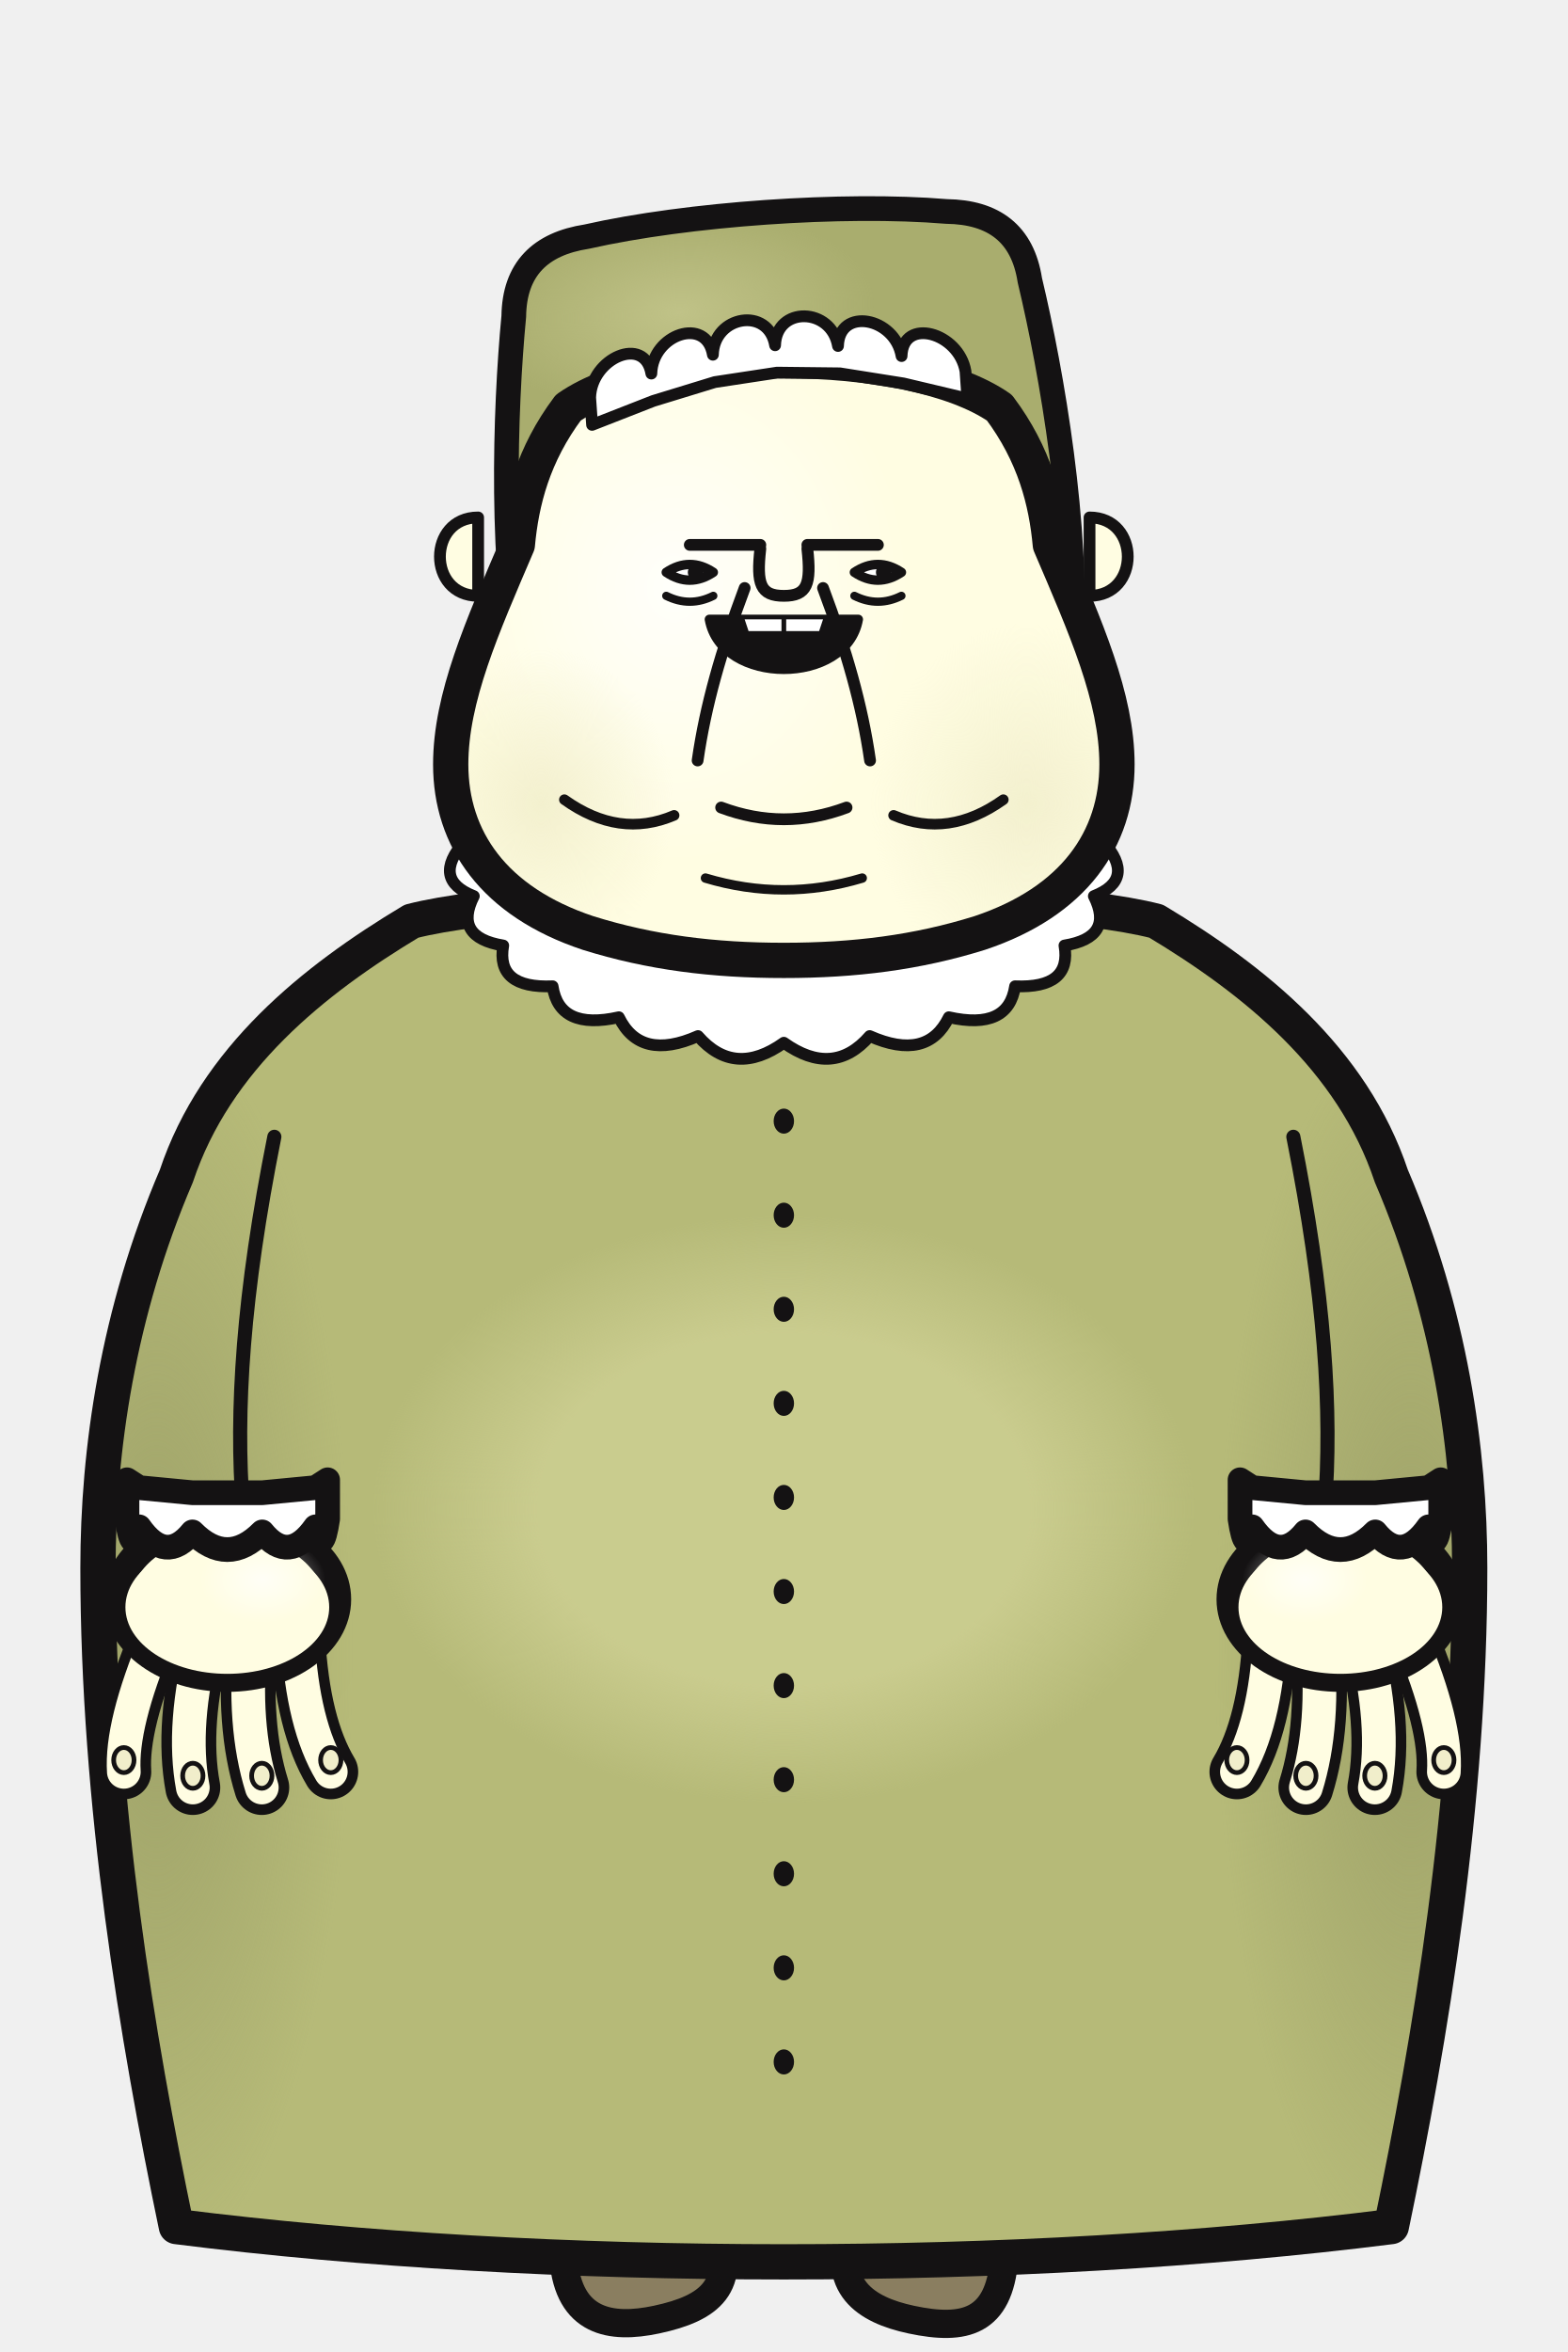
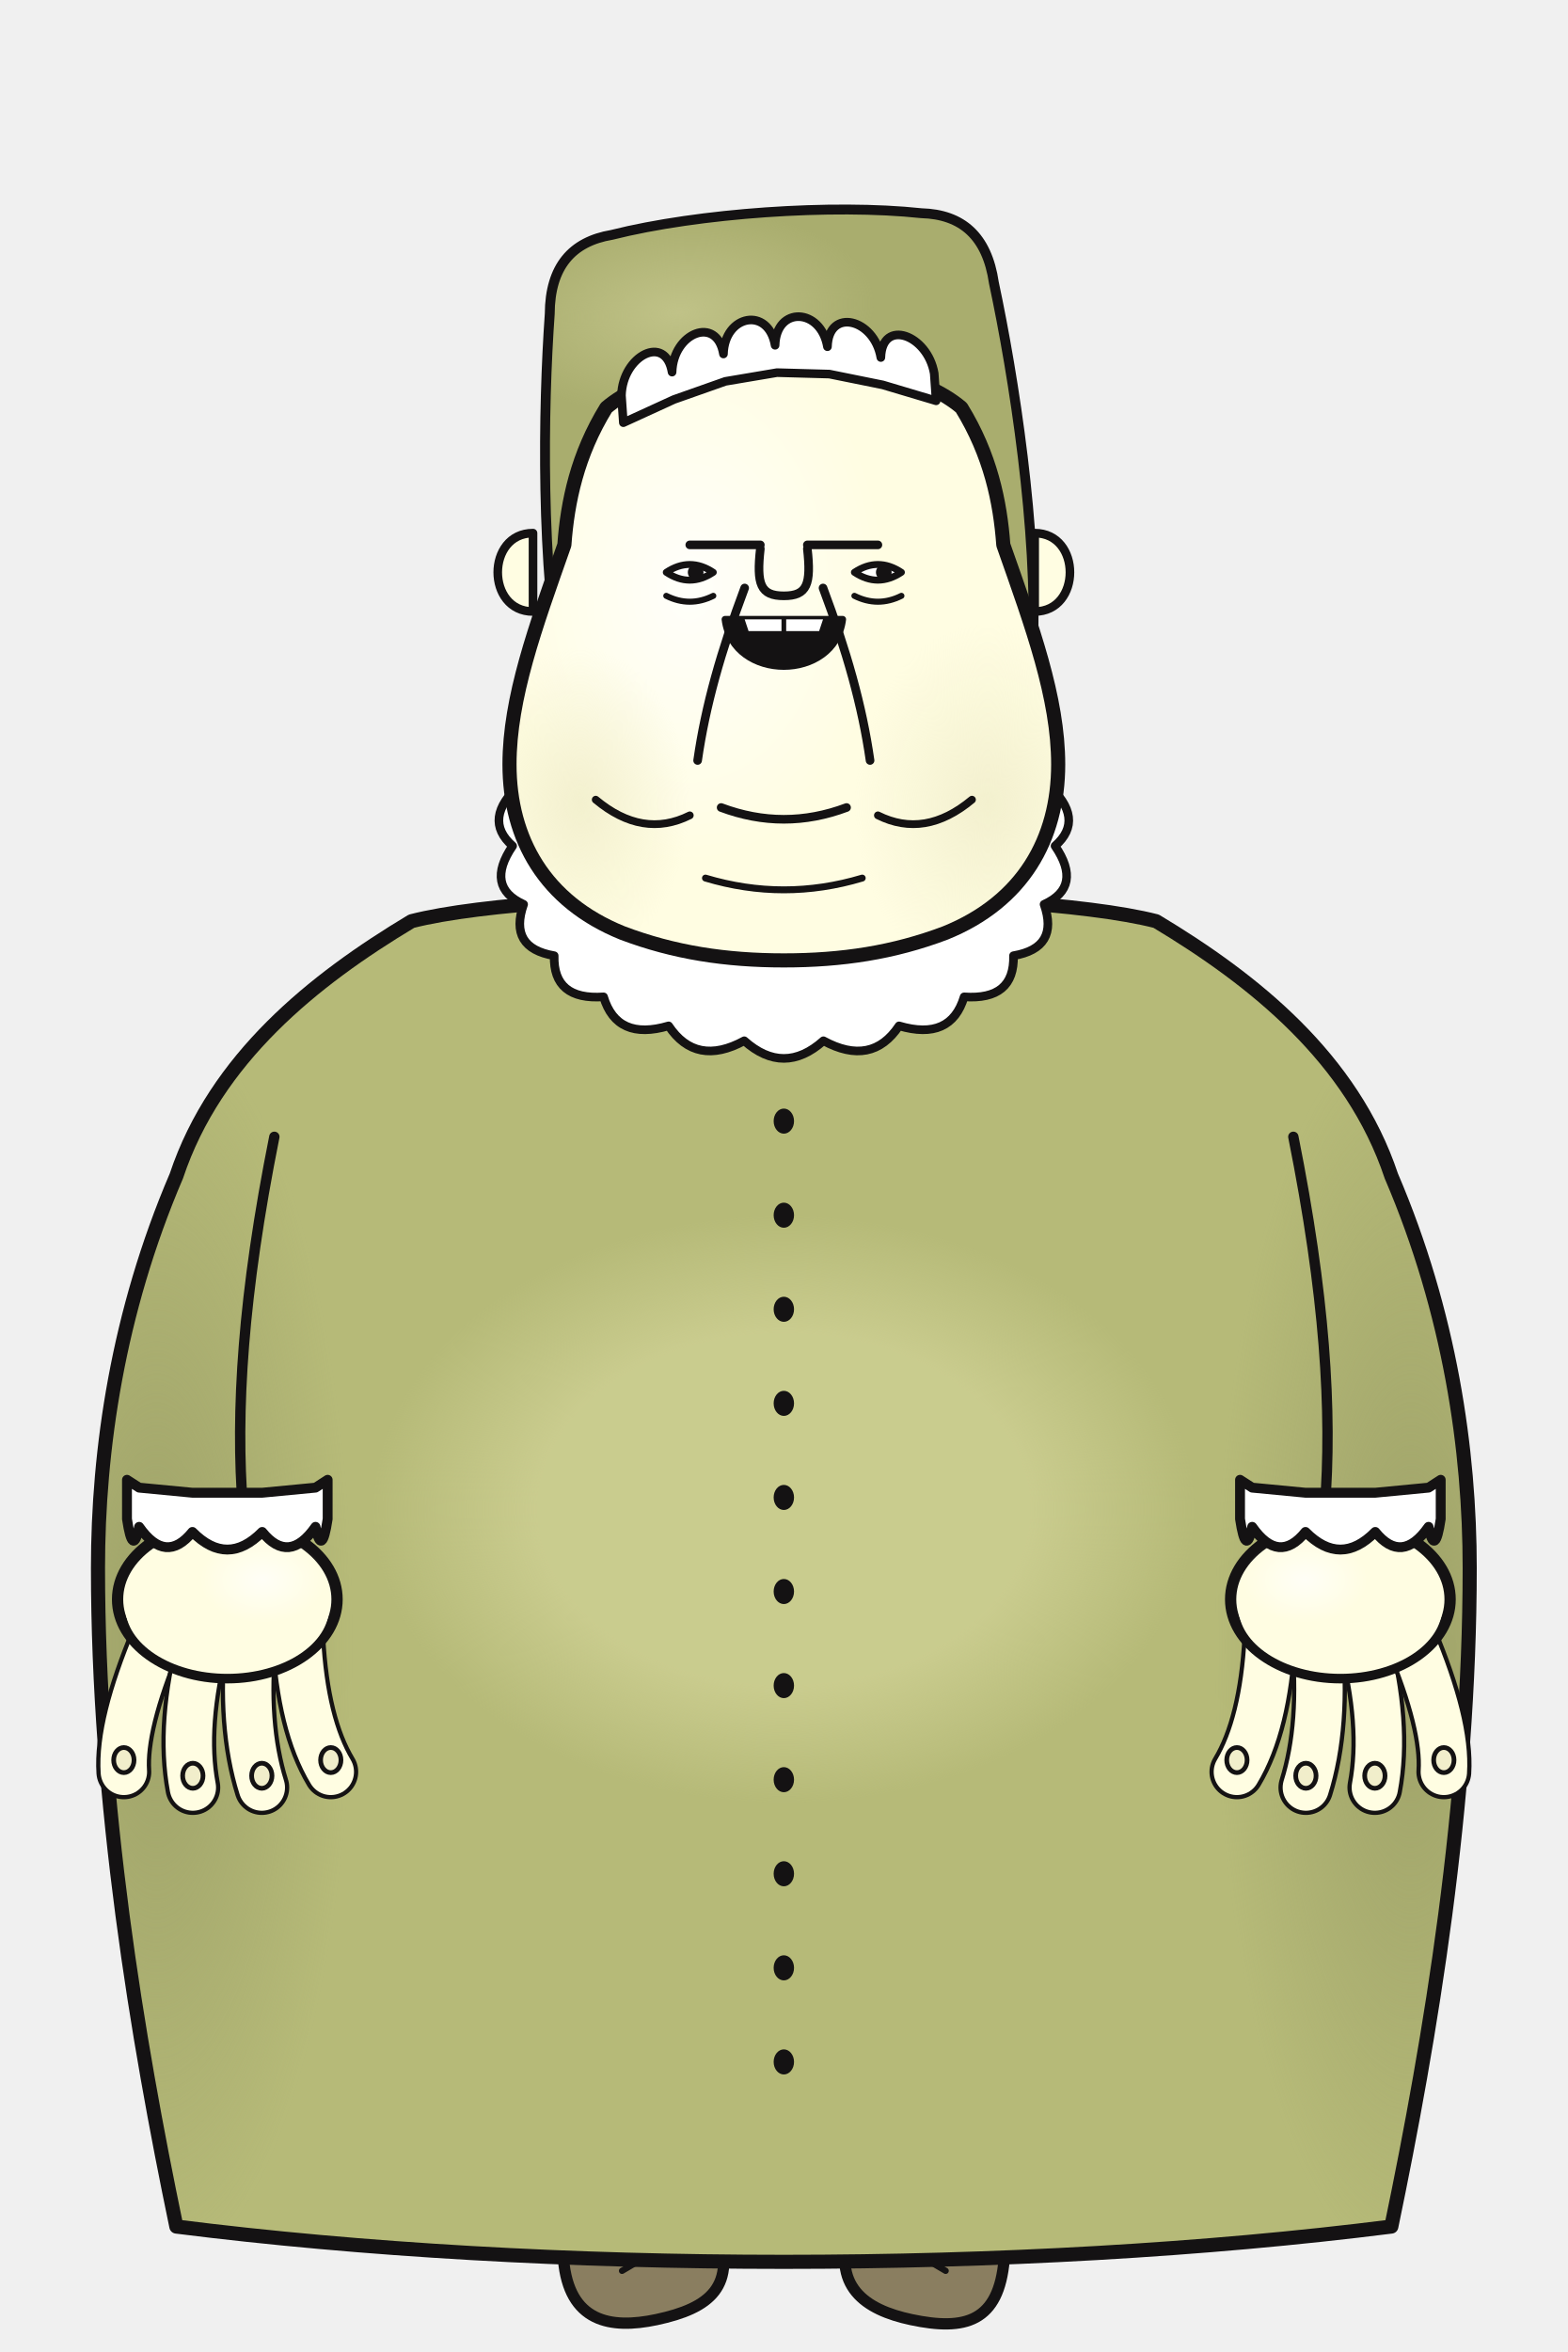
<svg xmlns="http://www.w3.org/2000/svg" width="800" height="1200" viewBox="0 0 400 600">
  <defs>
    <radialGradient id="g1">
      <stop offset="0" stop-color="#CDCF92" stop-opacity="0.85" />
      <stop offset="0.6" stop-color="#CDCF92" stop-opacity="0.85" />
      <stop offset="1" stop-color="#CDCF92" stop-opacity="0" />
    </radialGradient>
    <clipPath id="s1">
      <path d="M105,235 C80,250 55,270 45,300 C30,335 25,370 25,400 C25,460 35,520 45,568 C140,580 260,580 355,568 C365,520 375,460 375,400 C375,370 370,335 355,300 C345,270 320,250 295,235 C260,226 140,226 105,235 Z" />
    </clipPath>
    <radialGradient id="g2">
      <stop offset="0" stop-color="#9A9E66" stop-opacity="0.85" />
      <stop offset="0.0" stop-color="#9A9E66" stop-opacity="0.85" />
      <stop offset="1" stop-color="#9A9E66" stop-opacity="0" />
    </radialGradient>
    <clipPath id="s2">
      <path d="M105,235 C80,250 55,270 45,300 C30,335 25,370 25,400 C25,460 35,520 45,568 C140,580 260,580 355,568 C365,520 375,460 375,400 C375,370 370,335 355,300 C345,270 320,250 295,235 C260,226 140,226 105,235 Z" />
    </clipPath>
    <radialGradient id="g3">
      <stop offset="0" stop-color="#9A9E66" stop-opacity="0.85" />
      <stop offset="0.0" stop-color="#9A9E66" stop-opacity="0.85" />
      <stop offset="1" stop-color="#9A9E66" stop-opacity="0" />
    </radialGradient>
    <clipPath id="s3">
      <path d="M105,235 C80,250 55,270 45,300 C30,335 25,370 25,400 C25,460 35,520 45,568 C140,580 260,580 355,568 C365,520 375,460 375,400 C375,370 370,335 355,300 C345,270 320,250 295,235 C260,226 140,226 105,235 Z" />
    </clipPath>
    <radialGradient id="g4">
      <stop offset="0" stop-color="#FFFFFF" stop-opacity="0.7" />
      <stop offset="0.0" stop-color="#FFFFFF" stop-opacity="0.7" />
      <stop offset="1" stop-color="#FFFFFF" stop-opacity="0" />
    </radialGradient>
    <clipPath id="s4">
      <path d="M30,388 L86,388 L86,428 L30,428 Z" />
    </clipPath>
    <radialGradient id="g5">
      <stop offset="0" stop-color="#FFFFFF" stop-opacity="0.7" />
      <stop offset="0.0" stop-color="#FFFFFF" stop-opacity="0.7" />
      <stop offset="1" stop-color="#FFFFFF" stop-opacity="0" />
    </radialGradient>
    <clipPath id="s5">
      <path d="M314,388 L370,388 L370,428 L314,428 Z" />
    </clipPath>
    <radialGradient id="g6">
      <stop offset="0" stop-color="#C4C68C" stop-opacity="0.85" />
      <stop offset="0.0" stop-color="#C4C68C" stop-opacity="0.85" />
      <stop offset="1" stop-color="#C4C68C" stop-opacity="0" />
    </radialGradient>
    <clipPath id="s6">
-       <path d="M130,170 C126,140 130,100 134,76 C135,64 142,58 154,57 C180,53 220,53 246,57 C258,58 265,64 266,76 C270,100 274,140 270,170 Z" />
+       <path d="M139.8,170 C136.4,140 139.8,100 143.2,76 C144.1,64 150.1,58 160.4,57 C182.8,53 217.2,53 239.6,57 C249.9,58 255.9,64 256.8,76 C260.2,100 263.6,140 260.2,170 Z" />
    </clipPath>
    <radialGradient id="g7">
      <stop offset="0" stop-color="#FFFFFF" stop-opacity="0.85" />
      <stop offset="0.0" stop-color="#FFFFFF" stop-opacity="0.85" />
      <stop offset="1" stop-color="#FFFFFF" stop-opacity="0" />
    </radialGradient>
    <clipPath id="s7">
-       <path d="M145,104 C168,88 232,88 255,104 C264,116 267,128 268,139 C277,160 285,178 285,195 C285,214 274,230 250,238 C234,243 218,245 200,245 C182,245 166,243 150,238 C126,230 115,214 115,195 C115,178 123,160 132,139 C133,128 136,116 145,104 Z" />
+       <path d="M154.7,104 C173.6,88 226.4,88 245.3,104 C252.7,116 255.2,128 256.0,139 C263.4,160 270.0,178 270.0,195 C270.0,214 261.0,230 241.2,238 C228.0,243 214.8,245 200.0,245 C185.2,245 172.0,243 158.8,238 C139.0,230 130.0,214 130.0,195 C130.0,178 136.6,160 144.0,139 C144.8,128 147.3,116 154.7,104 Z" />
    </clipPath>
    <radialGradient id="g8">
      <stop offset="0" stop-color="#F1EECB" stop-opacity="0.85" />
      <stop offset="0.0" stop-color="#F1EECB" stop-opacity="0.85" />
      <stop offset="1" stop-color="#F1EECB" stop-opacity="0" />
    </radialGradient>
    <clipPath id="s8">
-       <path d="M145,104 C168,88 232,88 255,104 C264,116 267,128 268,139 C277,160 285,178 285,195 C285,214 274,230 250,238 C234,243 218,245 200,245 C182,245 166,243 150,238 C126,230 115,214 115,195 C115,178 123,160 132,139 C133,128 136,116 145,104 Z" />
+       <path d="M154.7,104 C173.6,88 226.4,88 245.3,104 C252.7,116 255.2,128 256.0,139 C263.4,160 270.0,178 270.0,195 C270.0,214 261.0,230 241.2,238 C228.0,243 214.8,245 200.0,245 C185.2,245 172.0,243 158.8,238 C139.0,230 130.0,214 130.0,195 C130.0,178 136.6,160 144.0,139 C144.8,128 147.3,116 154.7,104 Z" />
    </clipPath>
    <radialGradient id="g9">
      <stop offset="0" stop-color="#F1EECB" stop-opacity="0.85" />
      <stop offset="0.0" stop-color="#F1EECB" stop-opacity="0.85" />
      <stop offset="1" stop-color="#F1EECB" stop-opacity="0" />
    </radialGradient>
    <clipPath id="s9">
-       <path d="M145,104 C168,88 232,88 255,104 C264,116 267,128 268,139 C277,160 285,178 285,195 C285,214 274,230 250,238 C234,243 218,245 200,245 C182,245 166,243 150,238 C126,230 115,214 115,195 C115,178 123,160 132,139 C133,128 136,116 145,104 Z" />
+       <path d="M154.7,104 C173.6,88 226.4,88 245.3,104 C252.7,116 255.2,128 256.0,139 C263.4,160 270.0,178 270.0,195 C270.0,214 261.0,230 241.2,238 C228.0,243 214.8,245 200.0,245 C185.2,245 172.0,243 158.8,238 C139.0,230 130.0,214 130.0,195 C130.0,178 136.6,160 144.0,139 C144.8,128 147.3,116 154.7,104 Z" />
    </clipPath>
  </defs>
-   <path d="M150,540 L180,540 L180,574 L150,574 Z" fill="#C2BF96" stroke="#141213" stroke-width="5.4" stroke-linejoin="round" stroke-linecap="round" />
+   <path d="M150,540 L180,540 L180,574 L150,574 Z" fill="#C2BF96" stroke="#141213" stroke-width="2.16" stroke-linejoin="round" stroke-linecap="round" />
  <g transform="rotate(-12 165 580)">
-     <path d="M145,572 C143,588 153,592 165,592 C179,592 187,588 185,572 C173,566 157,566 145,572 Z" fill="#8A7E60" stroke="#141213" stroke-width="7.2" stroke-linejoin="round" stroke-linecap="round" />
+     <path d="M145,572 C143,588 153,592 165,592 C179,592 187,588 185,572 C173,566 157,566 145,572 Z" fill="#8A7E60" stroke="#141213" stroke-width="2.88" stroke-linejoin="round" stroke-linecap="round" />
    <path d="M159,574 L171,578 M171,574 L159,578" fill="none" stroke="#141213" stroke-width="1.6" stroke-linejoin="round" stroke-linecap="round" />
  </g>
-   <path d="M220,540 L250,540 L250,574 L220,574 Z" fill="#C2BF96" stroke="#141213" stroke-width="5.4" stroke-linejoin="round" stroke-linecap="round" />
+   <path d="M220,540 L250,540 L250,574 L220,574 Z" fill="#C2BF96" stroke="#141213" stroke-width="2.16" stroke-linejoin="round" stroke-linecap="round" />
  <g transform="rotate(12 235 580)">
-     <path d="M215,572 C213,588 223,592 235,592 C249,592 257,588 255,572 C243,566 227,566 215,572 Z" fill="#8A7E60" stroke="#141213" stroke-width="7.2" stroke-linejoin="round" stroke-linecap="round" />
+     <path d="M215,572 C213,588 223,592 235,592 C249,592 257,588 255,572 C243,566 227,566 215,572 Z" fill="#8A7E60" stroke="#141213" stroke-width="2.88" stroke-linejoin="round" stroke-linecap="round" />
    <path d="M229,574 L241,578 M241,574 L229,578" fill="none" stroke="#141213" stroke-width="1.6" stroke-linejoin="round" stroke-linecap="round" />
  </g>
  <path d="M105,235 C80,250 55,270 45,300 C30,335 25,370 25,400 C25,460 35,520 45,568 C140,580 260,580 355,568 C365,520 375,460 375,400 C375,370 370,335 355,300 C345,270 320,250 295,235 C260,226 140,226 105,235 Z" fill="#B6BA78" />
  <g clip-path="url(#s1)">
    <ellipse cx="200" cy="385" rx="105" ry="75" fill="url(#g1)" />
  </g>
  <g clip-path="url(#s2)">
    <ellipse cx="40" cy="420" rx="50" ry="160" fill="url(#g2)" />
  </g>
  <g clip-path="url(#s3)">
    <ellipse cx="360" cy="420" rx="50" ry="160" fill="url(#g3)" />
  </g>
-   <path d="M105,235 C80,250 55,270 45,300 C30,335 25,370 25,400 C25,460 35,520 45,568 C140,580 260,580 355,568 C365,520 375,460 375,400 C375,370 370,335 355,300 C345,270 320,250 295,235 C260,226 140,226 105,235 Z" fill="none" stroke="#141213" stroke-width="9.0" stroke-linejoin="round" stroke-linecap="round" />
+   <path d="M105,235 C80,250 55,270 45,300 C30,335 25,370 25,400 C25,460 35,520 45,568 C140,580 260,580 355,568 C365,520 375,460 375,400 C375,370 370,335 355,300 C345,270 320,250 295,235 C260,226 140,226 105,235 Z" fill="none" stroke="#141213" stroke-width="3.6" stroke-linejoin="round" stroke-linecap="round" />
  <ellipse cx="200.0" cy="262.0" rx="2.6" ry="3.2" fill="#141213" />
  <ellipse cx="200.0" cy="286.0" rx="2.6" ry="3.2" fill="#141213" />
  <ellipse cx="200.0" cy="310.0" rx="2.6" ry="3.2" fill="#141213" />
  <ellipse cx="200.0" cy="334.0" rx="2.6" ry="3.2" fill="#141213" />
  <ellipse cx="200.0" cy="358.0" rx="2.6" ry="3.2" fill="#141213" />
  <ellipse cx="200.0" cy="382.0" rx="2.6" ry="3.2" fill="#141213" />
  <ellipse cx="200.0" cy="406.0" rx="2.6" ry="3.2" fill="#141213" />
  <ellipse cx="200.0" cy="430.0" rx="2.6" ry="3.2" fill="#141213" />
  <ellipse cx="200.0" cy="454.0" rx="2.6" ry="3.2" fill="#141213" />
  <ellipse cx="200.0" cy="478.0" rx="2.6" ry="3.2" fill="#141213" />
  <ellipse cx="200.0" cy="502.0" rx="2.6" ry="3.2" fill="#141213" />
  <ellipse cx="200.0" cy="526.0" rx="2.6" ry="3.2" fill="#141213" />
-   <path d="M70,290 C62,330 60,360 62,385 M330,290 C338,330 340,360 338,385" fill="none" stroke="#141213" stroke-width="3.6" stroke-linejoin="round" stroke-linecap="round" />
+   <path d="M70,290 C62,330 60,360 62,385 M330,290 C338,330 340,360 338,385" fill="none" stroke="#141213" stroke-width="2.64" stroke-linejoin="round" stroke-linecap="round" />
  <path d="M40.0,418 Q30.8,440 31.6,452.0" fill="none" stroke="#141213" stroke-width="14" stroke-linejoin="round" stroke-linecap="round" />
-   <path d="M40.0,418 Q30.8,440 31.6,452.0" fill="none" stroke="#FFFDE2" stroke-width="8.6" stroke-linejoin="round" stroke-linecap="round" />
+   <path d="M40.0,418 Q30.8,440 31.6,452.0" fill="none" stroke="#FFFDE2" stroke-width="11.84" stroke-linejoin="round" stroke-linecap="round" />
  <ellipse cx="31.6" cy="449.0" rx="2.6" ry="3.2" fill="#F1EECB" stroke="#141213" stroke-width="1.2" />
  <path d="M52.0,418 Q46.2,440 49.2,456.0" fill="none" stroke="#141213" stroke-width="14" stroke-linejoin="round" stroke-linecap="round" />
-   <path d="M52.0,418 Q46.2,440 49.2,456.0" fill="none" stroke="#FFFDE2" stroke-width="8.6" stroke-linejoin="round" stroke-linecap="round" />
+   <path d="M52.0,418 Q46.2,440 49.2,456.0" fill="none" stroke="#FFFDE2" stroke-width="11.84" stroke-linejoin="round" stroke-linecap="round" />
  <ellipse cx="49.2" cy="453.0" rx="2.6" ry="3.2" fill="#F1EECB" stroke="#141213" stroke-width="1.2" />
  <path d="M64.0,418 Q61.8,440 66.8,456.0" fill="none" stroke="#141213" stroke-width="14" stroke-linejoin="round" stroke-linecap="round" />
-   <path d="M64.0,418 Q61.8,440 66.8,456.0" fill="none" stroke="#FFFDE2" stroke-width="8.6" stroke-linejoin="round" stroke-linecap="round" />
+   <path d="M64.0,418 Q61.8,440 66.8,456.0" fill="none" stroke="#FFFDE2" stroke-width="11.84" stroke-linejoin="round" stroke-linecap="round" />
  <ellipse cx="66.8" cy="453.0" rx="2.6" ry="3.2" fill="#F1EECB" stroke="#141213" stroke-width="1.2" />
  <path d="M76.0,418 Q77.2,440 84.4,452.0" fill="none" stroke="#141213" stroke-width="14" stroke-linejoin="round" stroke-linecap="round" />
-   <path d="M76.0,418 Q77.2,440 84.4,452.0" fill="none" stroke="#FFFDE2" stroke-width="8.6" stroke-linejoin="round" stroke-linecap="round" />
+   <path d="M76.0,418 Q77.2,440 84.4,452.0" fill="none" stroke="#FFFDE2" stroke-width="11.84" stroke-linejoin="round" stroke-linecap="round" />
  <ellipse cx="84.4" cy="449.0" rx="2.6" ry="3.2" fill="#F1EECB" stroke="#141213" stroke-width="1.2" />
-   <ellipse cx="58.0" cy="408.0" rx="28.0" ry="20.0" fill="#FFFDE2" stroke="#141213" stroke-width="7.2" />
+   <ellipse cx="58.0" cy="408.0" rx="28.0" ry="20.0" fill="#FFFDE2" stroke="#141213" stroke-width="2.88" />
  <ellipse cx="58.0" cy="410.0" rx="26.0" ry="17.0" fill="#FFFDE2" />
  <g clip-path="url(#s4)">
    <ellipse cx="67" cy="403" rx="16" ry="11" fill="url(#g4)" />
  </g>
-   <path d="M32.4,377.5 L35.5,379.5 L49.1,380.8 L66.9,380.8 L80.5,379.5 L83.6,377.5 L83.6,387.5 Q82.1,397.5 80.5,389.5 Q73.7,399.2 66.9,390.8 Q58.0,399.8 49.1,390.8 Q42.3,399.2 35.5,389.5 Q33.9,397.5 32.4,387.5 Z" fill="#FFFFFF" stroke="#141213" stroke-width="6.3" stroke-linejoin="round" stroke-linecap="round" />
+   <path d="M32.4,377.5 L35.5,379.5 L49.1,380.8 L66.9,380.8 L80.5,379.5 L83.6,377.5 L83.6,387.5 Q82.1,397.5 80.5,389.5 Q73.7,399.2 66.9,390.8 Q58.0,399.8 49.1,390.8 Q42.3,399.2 35.5,389.5 Q33.9,397.5 32.4,387.5 Z" fill="#FFFFFF" stroke="#141213" stroke-width="2.52" stroke-linejoin="round" stroke-linecap="round" />
  <path d="M324.0,418 Q322.8,440 315.6,452.0" fill="none" stroke="#141213" stroke-width="14" stroke-linejoin="round" stroke-linecap="round" />
-   <path d="M324.0,418 Q322.8,440 315.6,452.0" fill="none" stroke="#FFFDE2" stroke-width="8.6" stroke-linejoin="round" stroke-linecap="round" />
+   <path d="M324.0,418 Q322.8,440 315.6,452.0" fill="none" stroke="#FFFDE2" stroke-width="11.84" stroke-linejoin="round" stroke-linecap="round" />
  <ellipse cx="315.6" cy="449.0" rx="2.6" ry="3.2" fill="#F1EECB" stroke="#141213" stroke-width="1.2" />
  <path d="M336.0,418 Q338.2,440 333.2,456.0" fill="none" stroke="#141213" stroke-width="14" stroke-linejoin="round" stroke-linecap="round" />
-   <path d="M336.0,418 Q338.2,440 333.2,456.0" fill="none" stroke="#FFFDE2" stroke-width="8.6" stroke-linejoin="round" stroke-linecap="round" />
+   <path d="M336.0,418 Q338.2,440 333.2,456.0" fill="none" stroke="#FFFDE2" stroke-width="11.84" stroke-linejoin="round" stroke-linecap="round" />
  <ellipse cx="333.2" cy="453.0" rx="2.6" ry="3.2" fill="#F1EECB" stroke="#141213" stroke-width="1.2" />
  <path d="M348.0,418 Q353.8,440 350.8,456.0" fill="none" stroke="#141213" stroke-width="14" stroke-linejoin="round" stroke-linecap="round" />
-   <path d="M348.0,418 Q353.8,440 350.8,456.0" fill="none" stroke="#FFFDE2" stroke-width="8.6" stroke-linejoin="round" stroke-linecap="round" />
+   <path d="M348.0,418 Q353.8,440 350.8,456.0" fill="none" stroke="#FFFDE2" stroke-width="11.84" stroke-linejoin="round" stroke-linecap="round" />
  <ellipse cx="350.8" cy="453.0" rx="2.6" ry="3.2" fill="#F1EECB" stroke="#141213" stroke-width="1.2" />
  <path d="M360.0,418 Q369.2,440 368.4,452.0" fill="none" stroke="#141213" stroke-width="14" stroke-linejoin="round" stroke-linecap="round" />
-   <path d="M360.0,418 Q369.2,440 368.4,452.0" fill="none" stroke="#FFFDE2" stroke-width="8.6" stroke-linejoin="round" stroke-linecap="round" />
+   <path d="M360.0,418 Q369.2,440 368.4,452.0" fill="none" stroke="#FFFDE2" stroke-width="11.84" stroke-linejoin="round" stroke-linecap="round" />
  <ellipse cx="368.4" cy="449.0" rx="2.6" ry="3.2" fill="#F1EECB" stroke="#141213" stroke-width="1.2" />
-   <ellipse cx="342.0" cy="408.0" rx="28.0" ry="20.0" fill="#FFFDE2" stroke="#141213" stroke-width="7.2" />
+   <ellipse cx="342.0" cy="408.0" rx="28.0" ry="20.0" fill="#FFFDE2" stroke="#141213" stroke-width="2.88" />
  <ellipse cx="342.0" cy="410.0" rx="26.0" ry="17.0" fill="#FFFDE2" />
  <g clip-path="url(#s5)">
    <ellipse cx="333" cy="403" rx="16" ry="11" fill="url(#g5)" />
  </g>
-   <path d="M316.4,377.5 L319.5,379.5 L333.1,380.8 L350.9,380.8 L364.5,379.5 L367.6,377.5 L367.6,387.5 Q366.1,397.5 364.5,389.5 Q357.7,399.2 350.9,390.8 Q342.0,399.8 333.1,390.8 Q326.3,399.2 319.5,389.5 Q317.9,397.5 316.4,387.5 Z" fill="#FFFFFF" stroke="#141213" stroke-width="6.3" stroke-linejoin="round" stroke-linecap="round" />
-   <path d="M120.8,200.0 Q109.7,208.3 118.5,214.7 Q110.0,224.3 120.9,228.6 Q115.6,239.1 128.4,241.2 Q126.5,252.2 141.0,251.6 Q142.7,262.9 157.9,259.5 Q163.4,270.8 178.1,264.3 Q187.4,275.0 200.0,266.0 Q212.6,275.0 221.9,264.3 Q236.6,270.8 242.1,259.5 Q257.3,262.9 259.0,251.6 Q273.5,252.2 271.6,241.2 Q284.4,239.1 279.1,228.6 Q290.0,224.3 281.5,214.7 Q290.3,208.3 279.2,200.0 C287.0,258.0 113.0,258.0 120.8,200.0 Z" fill="#FFFFFF" stroke="#141213" stroke-width="3.0" stroke-linejoin="round" stroke-linecap="round" />
+   <path d="M316.4,377.5 L319.5,379.5 L333.1,380.8 L350.9,380.8 L364.5,379.5 L367.6,377.5 L367.6,387.5 Q366.1,397.5 364.5,389.5 Q357.7,399.2 350.9,390.8 Q342.0,399.8 333.1,390.8 Q326.3,399.2 319.5,389.5 Q317.9,397.5 316.4,387.5 Z" fill="#FFFFFF" stroke="#141213" stroke-width="2.52" stroke-linejoin="round" stroke-linecap="round" />
+   <path d="M132.8,200.0 Q122.9,208.9 130.8,215.8 Q123.7,226.2 133.6,230.7 Q129.7,241.8 141.4,243.8 Q141.1,255.2 154.0,254.3 Q157.4,265.6 170.6,261.7 Q177.6,272.2 189.9,265.5 Q200.0,274.5 210.1,265.5 Q222.4,272.2 229.4,261.7 Q242.6,265.6 246.0,254.3 Q258.9,255.2 258.6,243.8 Q270.3,241.8 266.4,230.7 Q276.3,226.2 269.2,215.8 Q277.1,208.9 267.2,200.0 C273.2,258.0 126.8,258.0 132.8,200.0 Z" fill="#FFFFFF" stroke="#141213" stroke-width="2.2" stroke-linejoin="round" stroke-linecap="round" />
  <g transform="rotate(-4 200 120)">
-     <path d="M130,170 C126,140 130,100 134,76 C135,64 142,58 154,57 C180,53 220,53 246,57 C258,58 265,64 266,76 C270,100 274,140 270,170 Z" fill="#A9AD6E" />
+     <path d="M139.8,170 C136.4,140 139.8,100 143.2,76 C144.1,64 150.1,58 160.4,57 C182.8,53 217.2,53 239.6,57 C249.9,58 255.9,64 256.8,76 C260.2,100 263.6,140 260.2,170 Z" fill="#A9AD6E" />
    <g clip-path="url(#s6)">
      <ellipse cx="176" cy="78" rx="50" ry="26" fill="url(#g6)" />
    </g>
-     <path d="M130,170 C126,140 130,100 134,76 C135,64 142,58 154,57 C180,53 220,53 246,57 C258,58 265,64 266,76 C270,100 274,140 270,170 Z" fill="none" stroke="#141213" stroke-width="6.3" stroke-linejoin="round" stroke-linecap="round" />
+     <path d="M139.8,170 C136.4,140 139.8,100 143.2,76 C144.1,64 150.1,58 160.4,57 C182.8,53 217.2,53 239.6,57 C249.9,58 255.9,64 256.8,76 C260.2,100 263.6,140 260.2,170 Z" fill="none" stroke="#141213" stroke-width="2.52" stroke-linejoin="round" stroke-linecap="round" />
  </g>
-   <path d="M122,132 C109,132 109,152 122,152 Z" fill="#FFFDE2" stroke="#141213" stroke-width="3.0" stroke-linejoin="round" stroke-linecap="round" />
-   <path d="M278,132 C291,132 291,152 278,152 Z" fill="#FFFDE2" stroke="#141213" stroke-width="3.0" stroke-linejoin="round" stroke-linecap="round" />
-   <path d="M145,104 C168,88 232,88 255,104 C264,116 267,128 268,139 C277,160 285,178 285,195 C285,214 274,230 250,238 C234,243 218,245 200,245 C182,245 166,243 150,238 C126,230 115,214 115,195 C115,178 123,160 132,139 C133,128 136,116 145,104 Z" fill="#FFFDE2" />
+   <path d="M136,136 C124,136 124,156 136,156 Z" fill="#FFFDE2" stroke="#141213" stroke-width="2.2" stroke-linejoin="round" stroke-linecap="round" />
+   <path d="M264,136 C276,136 276,156 264,156 Z" fill="#FFFDE2" stroke="#141213" stroke-width="2.2" stroke-linejoin="round" stroke-linecap="round" />
+   <path d="M154.7,104 C173.6,88 226.4,88 245.3,104 C252.7,116 255.2,128 256.0,139 C263.4,160 270.0,178 270.0,195 C270.0,214 261.0,230 241.2,238 C228.0,243 214.8,245 200.0,245 C185.2,245 172.0,243 158.8,238 C139.0,230 130.0,214 130.0,195 C130.0,178 136.6,160 144.0,139 C144.8,128 147.3,116 154.7,104 Z" fill="#FFFDE2" />
  <g clip-path="url(#s7)">
-     <ellipse cx="172" cy="150" rx="60" ry="70" fill="url(#g7)" />
+     <ellipse cx="176" cy="150" rx="50" ry="70" fill="url(#g7)" />
  </g>
  <g clip-path="url(#s8)">
-     <ellipse cx="262" cy="205" rx="40" ry="46" fill="url(#g8)" />
+     <ellipse cx="252" cy="205" rx="34" ry="46" fill="url(#g8)" />
  </g>
  <g clip-path="url(#s9)">
-     <ellipse cx="138" cy="205" rx="34" ry="40" fill="url(#g9)" />
+     <ellipse cx="148" cy="205" rx="28" ry="40" fill="url(#g9)" />
  </g>
-   <path d="M145,104 C168,88 232,88 255,104 C264,116 267,128 268,139 C277,160 285,178 285,195 C285,214 274,230 250,238 C234,243 218,245 200,245 C182,245 166,243 150,238 C126,230 115,214 115,195 C115,178 123,160 132,139 C133,128 136,116 145,104 Z" fill="none" stroke="#141213" stroke-width="9.0" stroke-linejoin="round" stroke-linecap="round" />
+   <path d="M154.7,104 C173.6,88 226.4,88 245.3,104 C252.7,116 255.2,128 256.0,139 C263.4,160 270.0,178 270.0,195 C270.0,214 261.0,230 241.2,238 C228.0,243 214.8,245 200.0,245 C185.2,245 172.0,243 158.8,238 C139.0,230 130.0,214 130.0,195 C130.0,178 136.6,160 144.0,139 C144.8,128 147.3,116 154.7,104 Z" fill="none" stroke="#141213" stroke-width="3.6" stroke-linejoin="round" stroke-linecap="round" />
  <g transform="rotate(-4 200 120)">
-     <path d="M152.0,105.0 L152.0,98.0 C153.0,88.0 167.0,83.0 168.0,93.0 C169.0,83.0 183.0,79.3 184.0,89.3 C185.0,79.3 199.0,78.0 200.0,88.0 C201.0,78.0 215.0,79.3 216.0,89.3 C217.0,79.3 231.0,83.0 232.0,93.0 C233.0,83.0 247.0,88.0 248.0,98.0 L248.0,105.0 L232.0,100.0 L216.0,96.3 L200.0,95.0 L184.0,96.3 L168.0,100.0 L152.0,105.0 Z" fill="#FFFFFF" stroke="#141213" stroke-width="3.0" stroke-linejoin="round" stroke-linecap="round" />
+     <path d="M160.0,105.0 L160.0,98.0 C161.0,88.0 172.3,83.0 173.3,93.0 C174.3,83.0 185.7,79.3 186.7,89.3 C187.7,79.3 199.0,78.0 200.0,88.0 C201.0,78.0 212.3,79.3 213.3,89.3 C214.3,79.3 225.7,83.0 226.7,93.0 C227.7,83.0 239.0,88.0 240.0,98.0 L240.0,105.0 L226.7,100.0 L213.3,96.3 L200.0,95.0 L186.7,96.3 L173.3,100.0 L160.0,105.0 Z" fill="#FFFFFF" stroke="#141213" stroke-width="2.2" stroke-linejoin="round" stroke-linecap="round" />
  </g>
-   <path d="M170,146 Q176,142 182,146 Q176,150 170,146 Z" fill="#FFFFFF" stroke="#141213" stroke-width="2.4" stroke-linejoin="round" stroke-linecap="round" />
+   <path d="M170,146 Q176,142 182,146 Q176,150 170,146 Z" fill="#FFFFFF" stroke="#141213" stroke-width="1.76" stroke-linejoin="round" stroke-linecap="round" />
  <ellipse cx="177.5" cy="146.0" rx="2.0" ry="2.0" fill="#141213" />
-   <path d="M170,152 Q176,155 182,152" fill="none" stroke="#141213" stroke-width="2.1" stroke-linejoin="round" stroke-linecap="round" />
-   <path d="M218,146 Q224,142 230,146 Q224,150 218,146 Z" fill="#FFFFFF" stroke="#141213" stroke-width="2.4" stroke-linejoin="round" stroke-linecap="round" />
+   <path d="M170,152 Q176,155 182,152" fill="none" stroke="#141213" stroke-width="1.54" stroke-linejoin="round" stroke-linecap="round" />
+   <path d="M218,146 Q224,142 230,146 Q224,150 218,146 Z" fill="#FFFFFF" stroke="#141213" stroke-width="1.76" stroke-linejoin="round" stroke-linecap="round" />
  <ellipse cx="225.5" cy="146.0" rx="2.0" ry="2.0" fill="#141213" />
-   <path d="M218,152 Q224,155 230,152" fill="none" stroke="#141213" stroke-width="2.1" stroke-linejoin="round" stroke-linecap="round" />
-   <path d="M176,139 L194,139 M206,139 L224,139" fill="none" stroke="#141213" stroke-width="3.0" stroke-linejoin="round" stroke-linecap="round" />
-   <path d="M194,140 C193,149 194,152 200,152 C206,152 207,149 206,140" fill="none" stroke="#141213" stroke-width="3.0" stroke-linejoin="round" stroke-linecap="round" />
-   <path d="M190,150 C184,166 180,180 178,194 M210,150 C216,166 220,180 222,194" fill="none" stroke="#141213" stroke-width="3.0" stroke-linejoin="round" stroke-linecap="round" />
-   <path d="M181,158 L219,158 C216,175 184,175 181,158 Z" fill="#141213" stroke="#141213" stroke-width="2.4" stroke-linejoin="round" stroke-linecap="round" />
+   <path d="M218,152 Q224,155 230,152" fill="none" stroke="#141213" stroke-width="1.54" stroke-linejoin="round" stroke-linecap="round" />
+   <path d="M176,139 L194,139 M206,139 L224,139" fill="none" stroke="#141213" stroke-width="2.2" stroke-linejoin="round" stroke-linecap="round" />
+   <path d="M194,140 C193,149 194,152 200,152 C206,152 207,149 206,140" fill="none" stroke="#141213" stroke-width="2.2" stroke-linejoin="round" stroke-linecap="round" />
+   <path d="M190,150 C184,166 180,180 178,194 M210,150 C216,166 220,180 222,194" fill="none" stroke="#141213" stroke-width="2.2" stroke-linejoin="round" stroke-linecap="round" />
+   <path d="M185,158 L215,158 C213,174 187,174 185,158 Z" fill="#141213" stroke="#141213" stroke-width="1.76" stroke-linejoin="round" stroke-linecap="round" />
  <path d="M190,158 L210,158 L209,161 L191,161 Z" fill="#FFFFFF" />
  <path d="M200,158 L200,161" fill="none" stroke="#141213" stroke-width="1.2" stroke-linejoin="round" stroke-linecap="round" />
-   <path d="M184,206 Q200,212 216,206" fill="none" stroke="#141213" stroke-width="3.0" stroke-linejoin="round" stroke-linecap="round" />
-   <path d="M144,204 Q158,214 172,208 M256,204 Q242,214 228,208" fill="none" stroke="#141213" stroke-width="2.7" stroke-linejoin="round" stroke-linecap="round" />
-   <path d="M180,224 Q200,230 220,224" fill="none" stroke="#141213" stroke-width="2.4" stroke-linejoin="round" stroke-linecap="round" />
+   <path d="M184,206 Q200,212 216,206" fill="none" stroke="#141213" stroke-width="2.2" stroke-linejoin="round" stroke-linecap="round" />
+   <path d="M152,204 Q164,214 176,208 M248,204 Q236,214 224,208" fill="none" stroke="#141213" stroke-width="1.98" stroke-linejoin="round" stroke-linecap="round" />
+   <path d="M180,224 Q200,230 220,224" fill="none" stroke="#141213" stroke-width="1.76" stroke-linejoin="round" stroke-linecap="round" />
</svg>
